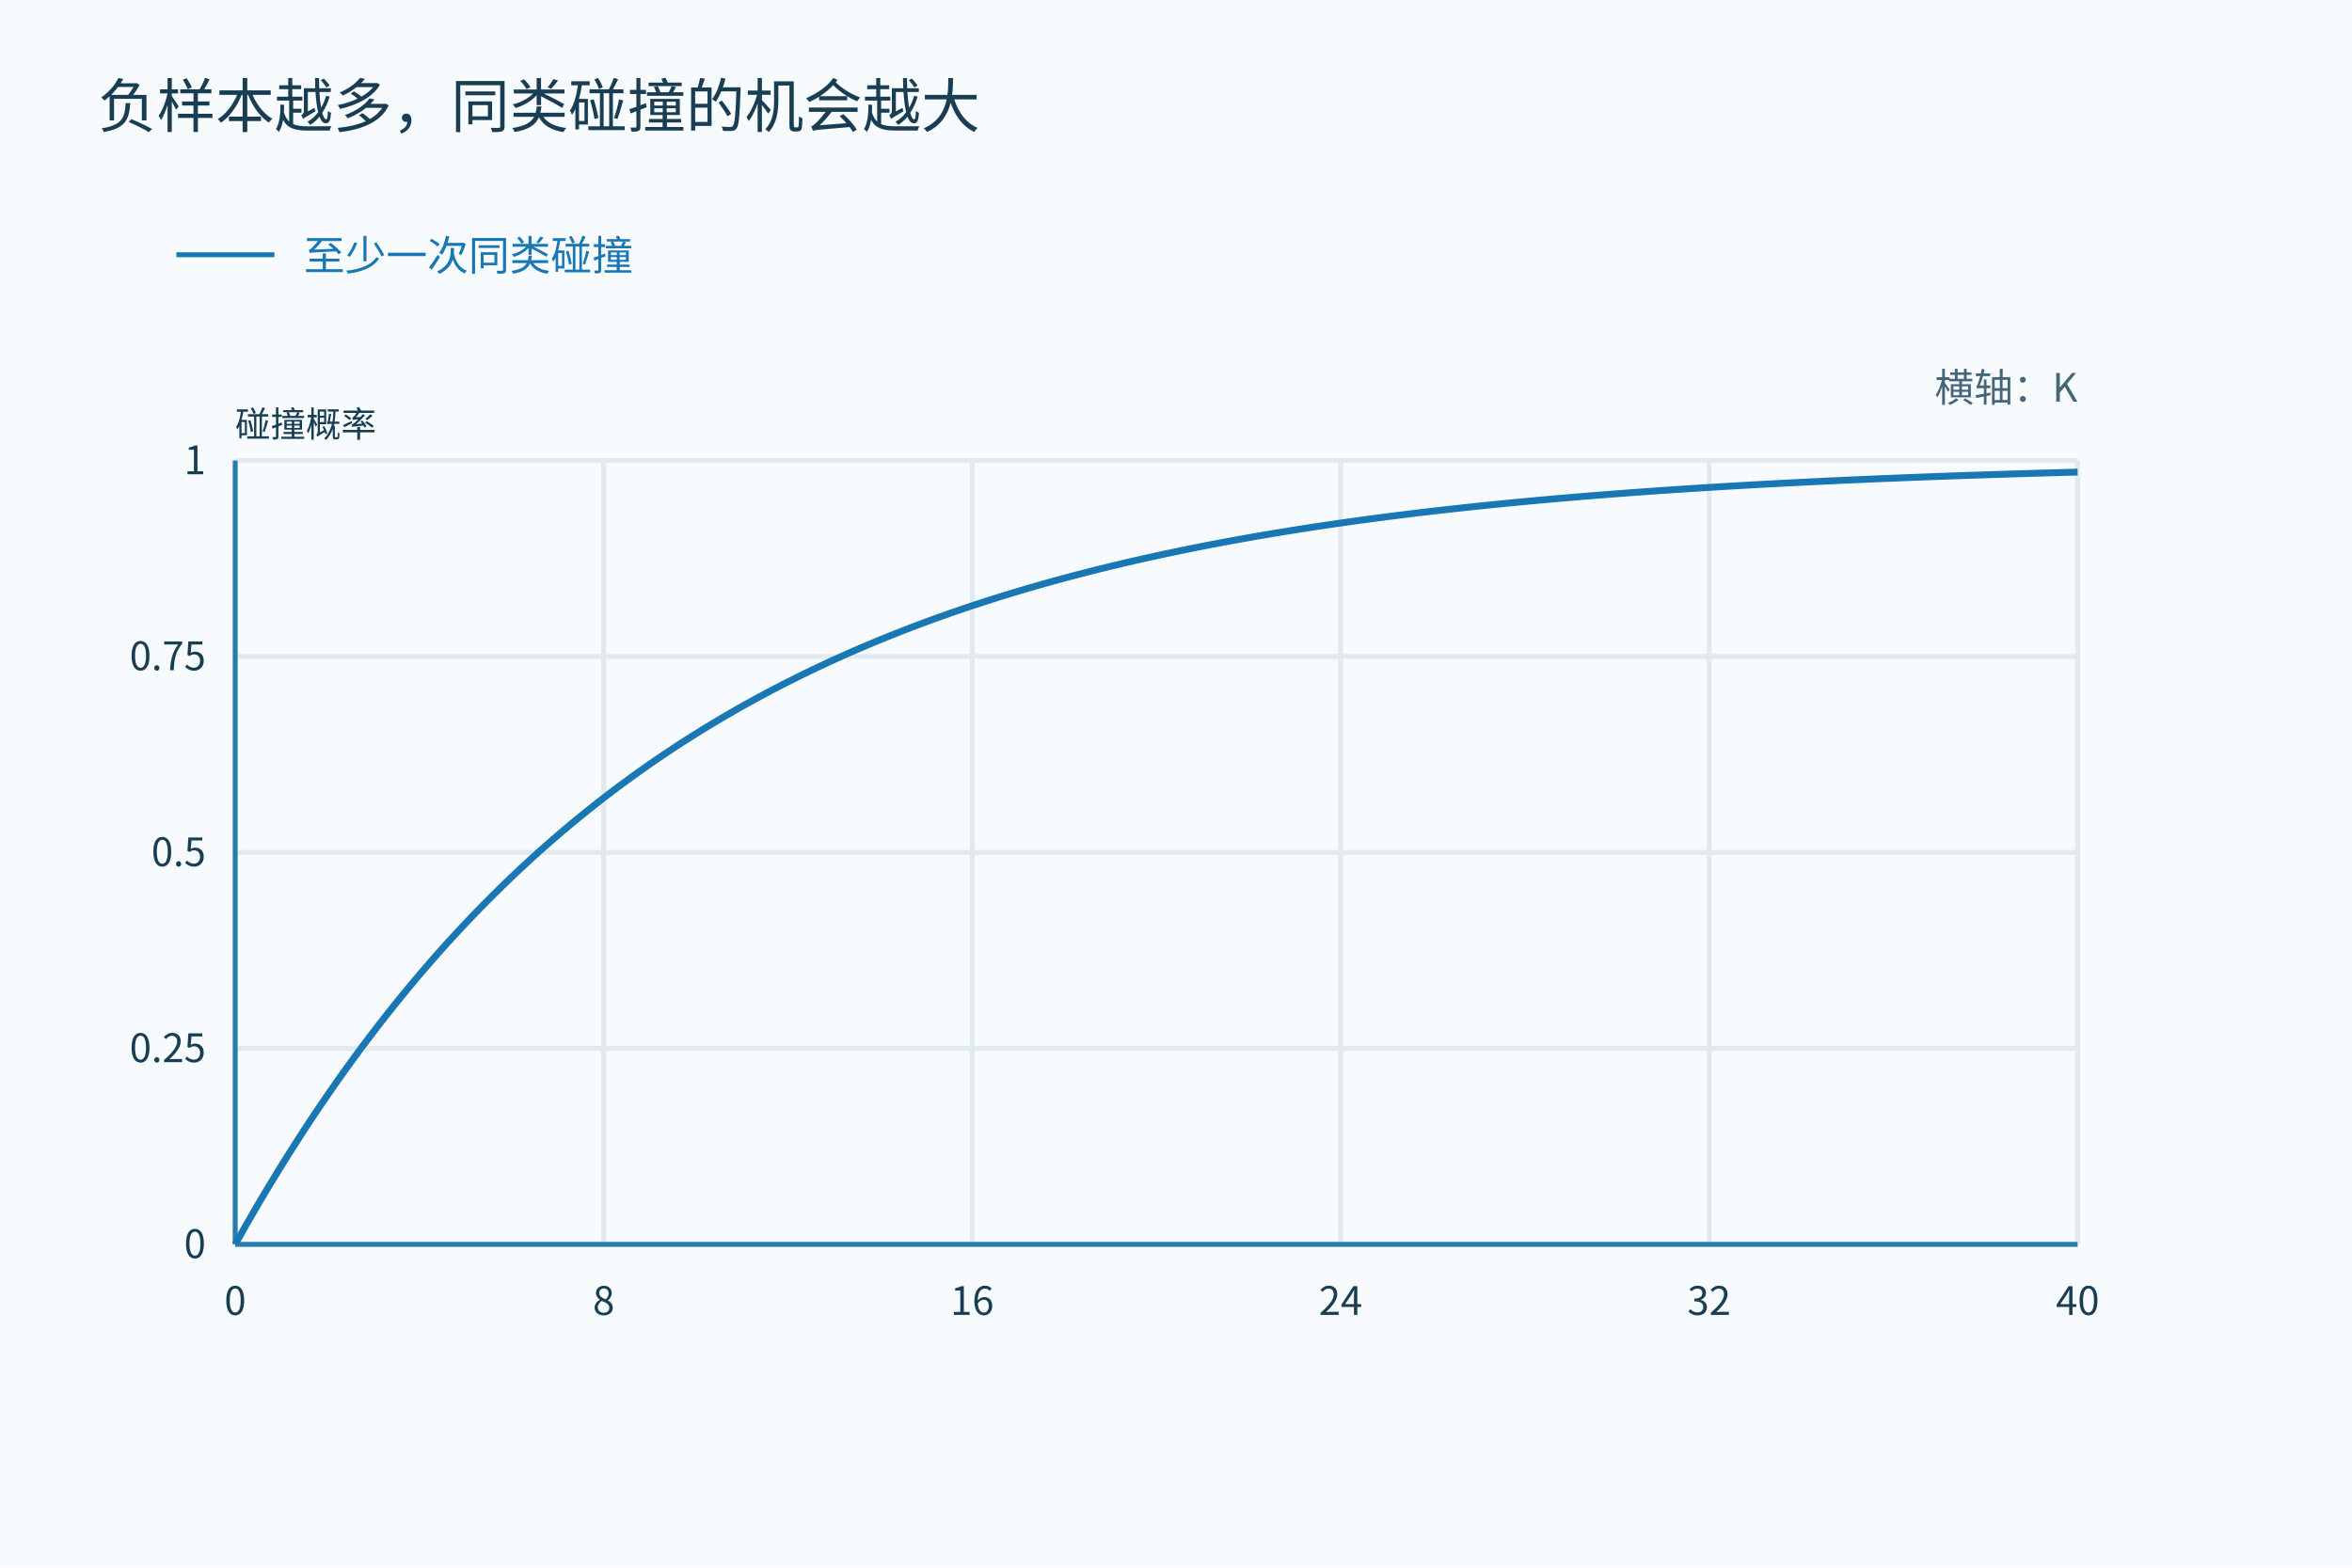
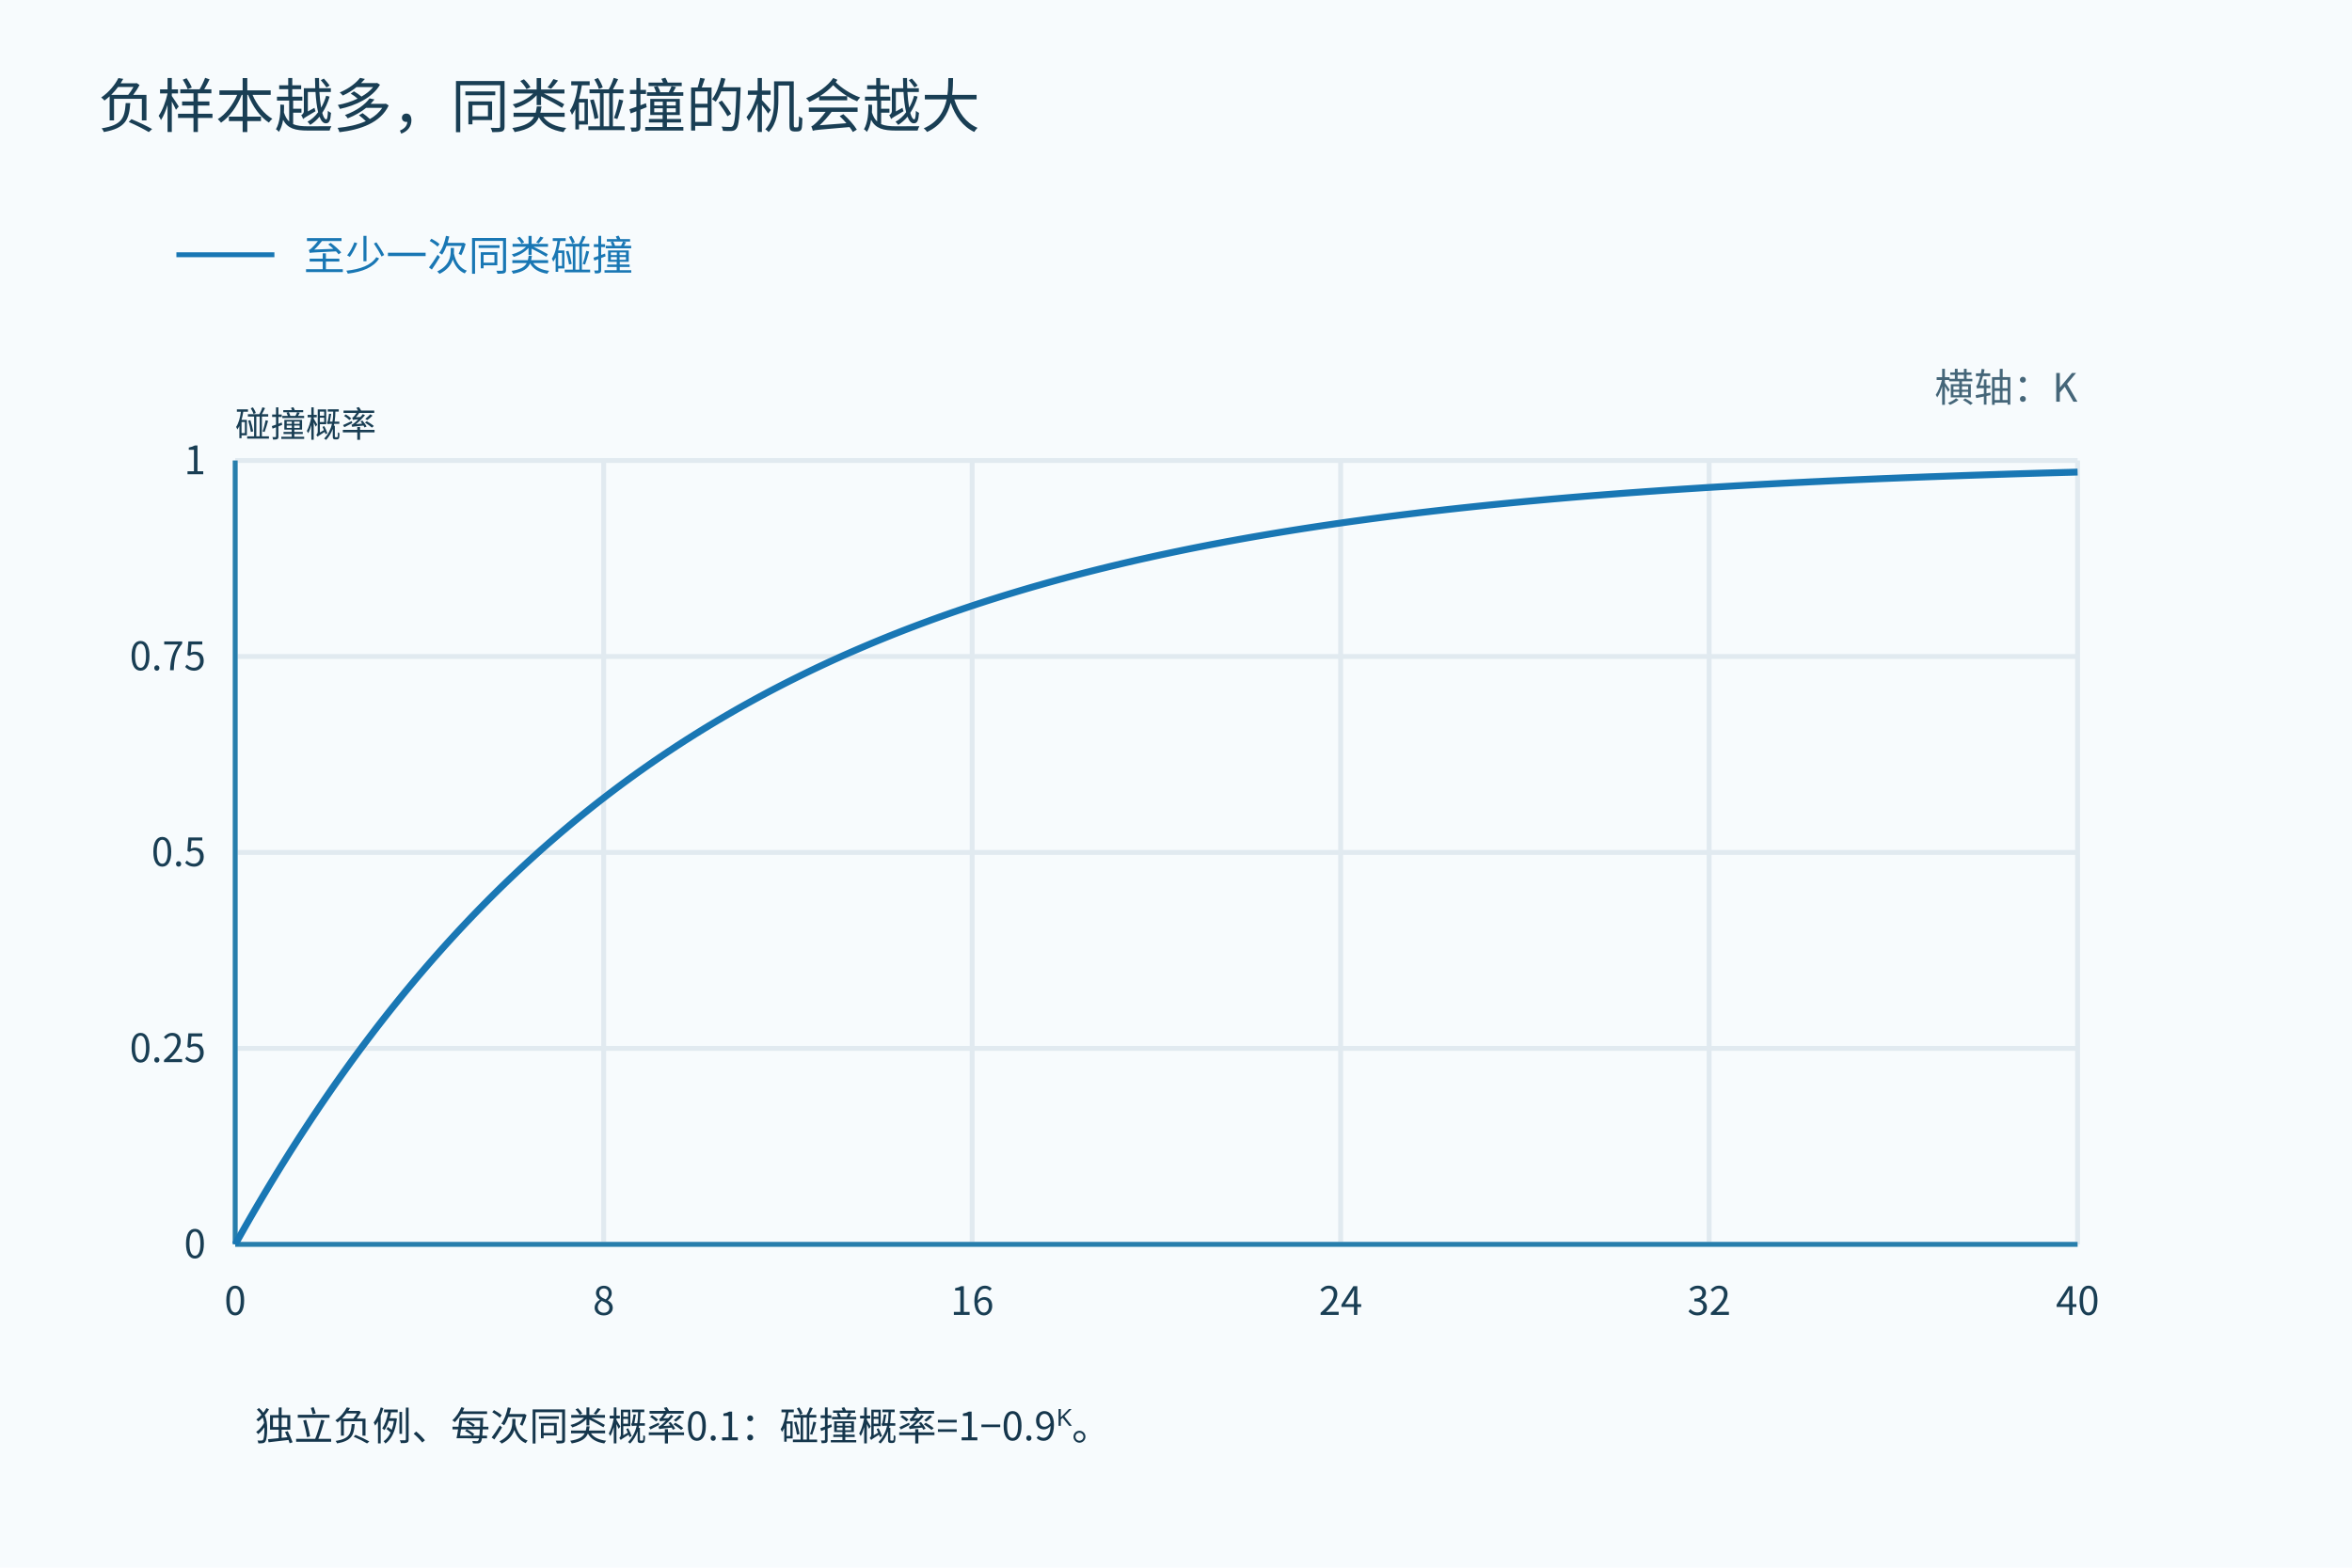
<svg xmlns="http://www.w3.org/2000/svg" width="1200" height="800" viewBox="0 0 1200 800" role="img">
  <defs>
    <marker id="arr" markerWidth="9" markerHeight="9" refX="8" refY="4" orient="auto">
      <path d="M0 0 L8 4 L0 8" fill="#277eac" />
    </marker>
  </defs>
  <rect width="1200" height="800" fill="#f7fbfd" />
  <g font-family="Microsoft YaHei,Noto Sans CJK SC,sans-serif">
    <text x="50" y="65" font-size="30" fill="#193e54" text-anchor="start">负样本越多，同类碰撞的机会越大</text>
    <line x1="120.0" y1="235" x2="120.0" y2="635" stroke="#e1eaf0" stroke-width="2.5" />
    <text x="120.0" y="671" font-size="20" fill="#193e54" text-anchor="middle">0</text>
    <line x1="308.0" y1="235" x2="308.0" y2="635" stroke="#e1eaf0" stroke-width="2.5" />
    <text x="308.0" y="671" font-size="20" fill="#193e54" text-anchor="middle">8</text>
    <line x1="496.0" y1="235" x2="496.0" y2="635" stroke="#e1eaf0" stroke-width="2.5" />
    <text x="496.0" y="671" font-size="20" fill="#193e54" text-anchor="middle">16</text>
    <line x1="684.0" y1="235" x2="684.0" y2="635" stroke="#e1eaf0" stroke-width="2.5" />
    <text x="684.0" y="671" font-size="20" fill="#193e54" text-anchor="middle">24</text>
    <line x1="872.0" y1="235" x2="872.0" y2="635" stroke="#e1eaf0" stroke-width="2.5" />
    <text x="872.0" y="671" font-size="20" fill="#193e54" text-anchor="middle">32</text>
    <line x1="1060.0" y1="235" x2="1060.0" y2="635" stroke="#e1eaf0" stroke-width="2.5" />
    <text x="1060.0" y="671" font-size="20" fill="#193e54" text-anchor="middle">40</text>
    <line x1="120" y1="635.0" x2="1060" y2="635.0" stroke="#e1eaf0" stroke-width="2.5" />
    <text x="105" y="642.0" font-size="20" fill="#193e54" text-anchor="end">0</text>
    <line x1="120" y1="535.0" x2="1060" y2="535.0" stroke="#e1eaf0" stroke-width="2.5" />
    <text x="105" y="542.0" font-size="20" fill="#193e54" text-anchor="end">0.25</text>
    <line x1="120" y1="435.0" x2="1060" y2="435.0" stroke="#e1eaf0" stroke-width="2.5" />
    <text x="105" y="442.0" font-size="20" fill="#193e54" text-anchor="end">0.5</text>
    <line x1="120" y1="335.0" x2="1060" y2="335.0" stroke="#e1eaf0" stroke-width="2.5" />
    <text x="105" y="342.0" font-size="20" fill="#193e54" text-anchor="end">0.75</text>
    <line x1="120" y1="235.0" x2="1060" y2="235.0" stroke="#e1eaf0" stroke-width="2.5" />
    <text x="105" y="242.0" font-size="20" fill="#193e54" text-anchor="end">1</text>
    <line x1="120" y1="635" x2="1060" y2="635" stroke="#277eac" stroke-width="2.5" />
    <line x1="120" y1="235" x2="120" y2="635" stroke="#277eac" stroke-width="2.5" />
    <text x="1060" y="205" font-size="20" fill="#456679" text-anchor="end">横轴：K</text>
    <text x="120" y="223" font-size="18" fill="#193e54" text-anchor="start">碰撞概率</text>
    <line x1="90" y1="130" x2="140" y2="130" stroke="#1977b4" stroke-width="2.5" />
    <text x="155" y="138" font-size="21" fill="#1977b4" text-anchor="start">至少一次同类碰撞</text>
    <polyline points="120.00,635.00 122.35,630.81 124.70,626.66 127.05,622.55 129.40,618.49 131.75,614.47 134.10,610.50 136.45,606.56 138.80,602.67 141.15,598.81 143.50,595.00 145.85,591.23 148.20,587.49 150.55,583.80 152.90,580.14 155.25,576.53 157.60,572.95 159.95,569.40 162.30,565.90 164.65,562.43 167.00,559.00 169.35,555.60 171.70,552.24 174.05,548.92 176.40,545.63 178.75,542.37 181.10,539.15 183.45,535.96 185.80,532.81 188.15,529.69 190.50,526.60 192.85,523.54 195.20,520.52 197.55,517.53 199.90,514.57 202.25,511.64 204.60,508.74 206.95,505.87 209.30,503.03 211.65,500.22 214.00,497.44 216.35,494.69 218.70,491.97 221.05,489.27 223.40,486.61 225.75,483.97 228.10,481.36 230.45,478.78 232.80,476.23 235.15,473.70 237.50,471.20 239.85,468.72 242.20,466.27 244.55,463.85 246.90,461.45 249.25,459.08 251.60,456.73 253.95,454.40 256.30,452.10 258.65,449.83 261.00,447.58 263.35,445.35 265.70,443.14 268.05,440.96 270.40,438.80 272.75,436.67 275.10,434.55 277.45,432.46 279.80,430.39 282.15,428.35 284.50,426.32 286.85,424.31 289.20,422.33 291.55,420.37 293.90,418.42 296.25,416.50 298.60,414.60 300.95,412.72 303.30,410.85 305.65,409.01 308.00,407.19 310.35,405.38 312.70,403.60 315.05,401.83 317.40,400.08 319.75,398.35 322.10,396.64 324.45,394.94 326.80,393.27 329.15,391.61 331.50,389.97 333.85,388.34 336.20,386.74 338.55,385.15 340.90,383.57 343.25,382.02 345.60,380.47 347.95,378.95 350.30,377.44 352.65,375.95 355.00,374.47 357.35,373.01 359.70,371.56 362.05,370.13 364.40,368.72 366.75,367.31 369.10,365.93 371.45,364.56 373.80,363.20 376.15,361.85 378.50,360.52 380.85,359.21 383.20,357.91 385.55,356.62 387.90,355.34 390.25,354.08 392.60,352.83 394.95,351.60 397.30,350.38 399.65,349.17 402.00,347.97 404.35,346.79 406.70,345.62 409.05,344.46 411.40,343.31 413.75,342.17 416.10,341.05 418.45,339.94 420.80,338.84 423.15,337.75 425.50,336.67 427.85,335.61 430.20,334.55 432.55,333.51 434.90,332.48 437.25,331.46 439.60,330.45 441.95,329.45 444.30,328.46 446.65,327.48 449.00,326.51 451.35,325.55 453.70,324.60 456.05,323.66 458.40,322.73 460.75,321.81 463.10,320.90 465.45,320.00 467.80,319.11 470.15,318.23 472.50,317.36 474.85,316.49 477.20,315.64 479.55,314.79 481.90,313.96 484.25,313.13 486.60,312.31 488.95,311.50 491.30,310.70 493.65,309.91 496.00,309.12 498.35,308.34 500.70,307.58 503.05,306.81 505.40,306.06 507.75,305.32 510.10,304.58 512.45,303.85 514.80,303.13 517.15,302.42 519.50,301.71 521.85,301.01 524.20,300.32 526.55,299.63 528.90,298.96 531.25,298.29 533.60,297.62 535.95,296.97 538.30,296.32 540.65,295.67 543.00,295.04 545.35,294.41 547.70,293.79 550.05,293.17 552.40,292.56 554.75,291.96 557.10,291.36 559.45,290.77 561.80,290.18 564.15,289.61 566.50,289.03 568.85,288.47 571.20,287.91 573.55,287.35 575.90,286.80 578.25,286.26 580.60,285.72 582.95,285.19 585.30,284.67 587.65,284.15 590.00,283.63 592.35,283.12 594.70,282.62 597.05,282.12 599.40,281.62 601.75,281.14 604.10,280.65 606.45,280.17 608.80,279.70 611.15,279.23 613.50,278.77 615.85,278.31 618.20,277.85 620.55,277.41 622.90,276.96 625.25,276.52 627.60,276.09 629.95,275.66 632.30,275.23 634.65,274.81 637.00,274.39 639.35,273.98 641.70,273.57 644.05,273.17 646.40,272.77 648.75,272.37 651.10,271.98 653.45,271.59 655.80,271.21 658.15,270.83 660.50,270.45 662.85,270.08 665.20,269.71 667.55,269.35 669.90,268.99 672.25,268.63 674.60,268.28 676.95,267.93 679.30,267.59 681.65,267.24 684.00,266.91 686.35,266.57 688.70,266.24 691.05,265.91 693.40,265.59 695.75,265.27 698.10,264.95 700.45,264.64 702.80,264.33 705.15,264.02 707.50,263.72 709.85,263.41 712.20,263.12 714.55,262.82 716.90,262.53 719.25,262.24 721.60,261.96 723.95,261.67 726.30,261.39 728.65,261.12 731.00,260.84 733.35,260.57 735.70,260.31 738.05,260.04 740.40,259.78 742.75,259.52 745.10,259.26 747.45,259.01 749.80,258.76 752.15,258.51 754.50,258.26 756.85,258.02 759.20,257.77 761.55,257.54 763.90,257.30 766.25,257.07 768.60,256.84 770.95,256.61 773.30,256.38 775.65,256.16 778.00,255.93 780.35,255.71 782.70,255.50 785.05,255.28 787.40,255.07 789.75,254.86 792.10,254.65 794.45,254.45 796.80,254.24 799.15,254.04 801.50,253.84 803.85,253.64 806.20,253.45 808.55,253.25 810.90,253.06 813.25,252.87 815.60,252.69 817.95,252.50 820.30,252.32 822.65,252.14 825.00,251.96 827.35,251.78 829.70,251.60 832.05,251.43 834.40,251.26 836.75,251.09 839.10,250.92 841.45,250.75 843.80,250.59 846.15,250.42 848.50,250.26 850.85,250.10 853.20,249.94 855.55,249.79 857.90,249.63 860.25,249.48 862.60,249.33 864.95,249.18 867.30,249.03 869.65,248.88 872.00,248.73 874.35,248.59 876.70,248.45 879.05,248.31 881.40,248.17 883.75,248.03 886.10,247.89 888.45,247.76 890.80,247.62 893.15,247.49 895.50,247.36 897.85,247.23 900.20,247.10 902.55,246.98 904.90,246.85 907.25,246.73 909.60,246.60 911.95,246.48 914.30,246.36 916.65,246.24 919.00,246.13 921.35,246.01 923.70,245.89 926.05,245.78 928.40,245.67 930.75,245.55 933.10,245.44 935.45,245.33 937.80,245.23 940.15,245.12 942.50,245.01 944.85,244.91 947.20,244.80 949.55,244.70 951.90,244.60 954.25,244.50 956.60,244.40 958.95,244.30 961.30,244.20 963.65,244.11 966.00,244.01 968.35,243.92 970.70,243.82 973.05,243.73 975.40,243.64 977.75,243.55 980.10,243.46 982.45,243.37 984.80,243.28 987.15,243.20 989.50,243.11 991.85,243.03 994.20,242.94 996.55,242.86 998.90,242.78 1001.25,242.69 1003.60,242.61 1005.95,242.53 1008.30,242.45 1010.65,242.38 1013.00,242.30 1015.35,242.22 1017.70,242.15 1020.05,242.07 1022.40,242.00 1024.75,241.92 1027.10,241.85 1029.45,241.78 1031.80,241.71 1034.15,241.64 1036.50,241.57 1038.85,241.50 1041.20,241.43 1043.55,241.36 1045.90,241.30 1048.25,241.23 1050.60,241.17 1052.95,241.10 1055.30,241.04 1057.65,240.97 1060.00,240.91" fill="none" stroke="#1977b4" stroke-width="3.5" />
+     <text x="130" y="735" font-size="20" fill="#15364c">独立负例、每次同类概率0.1：碰撞概率=1−0.9ᴷ。</text>
  </g>
</svg>
